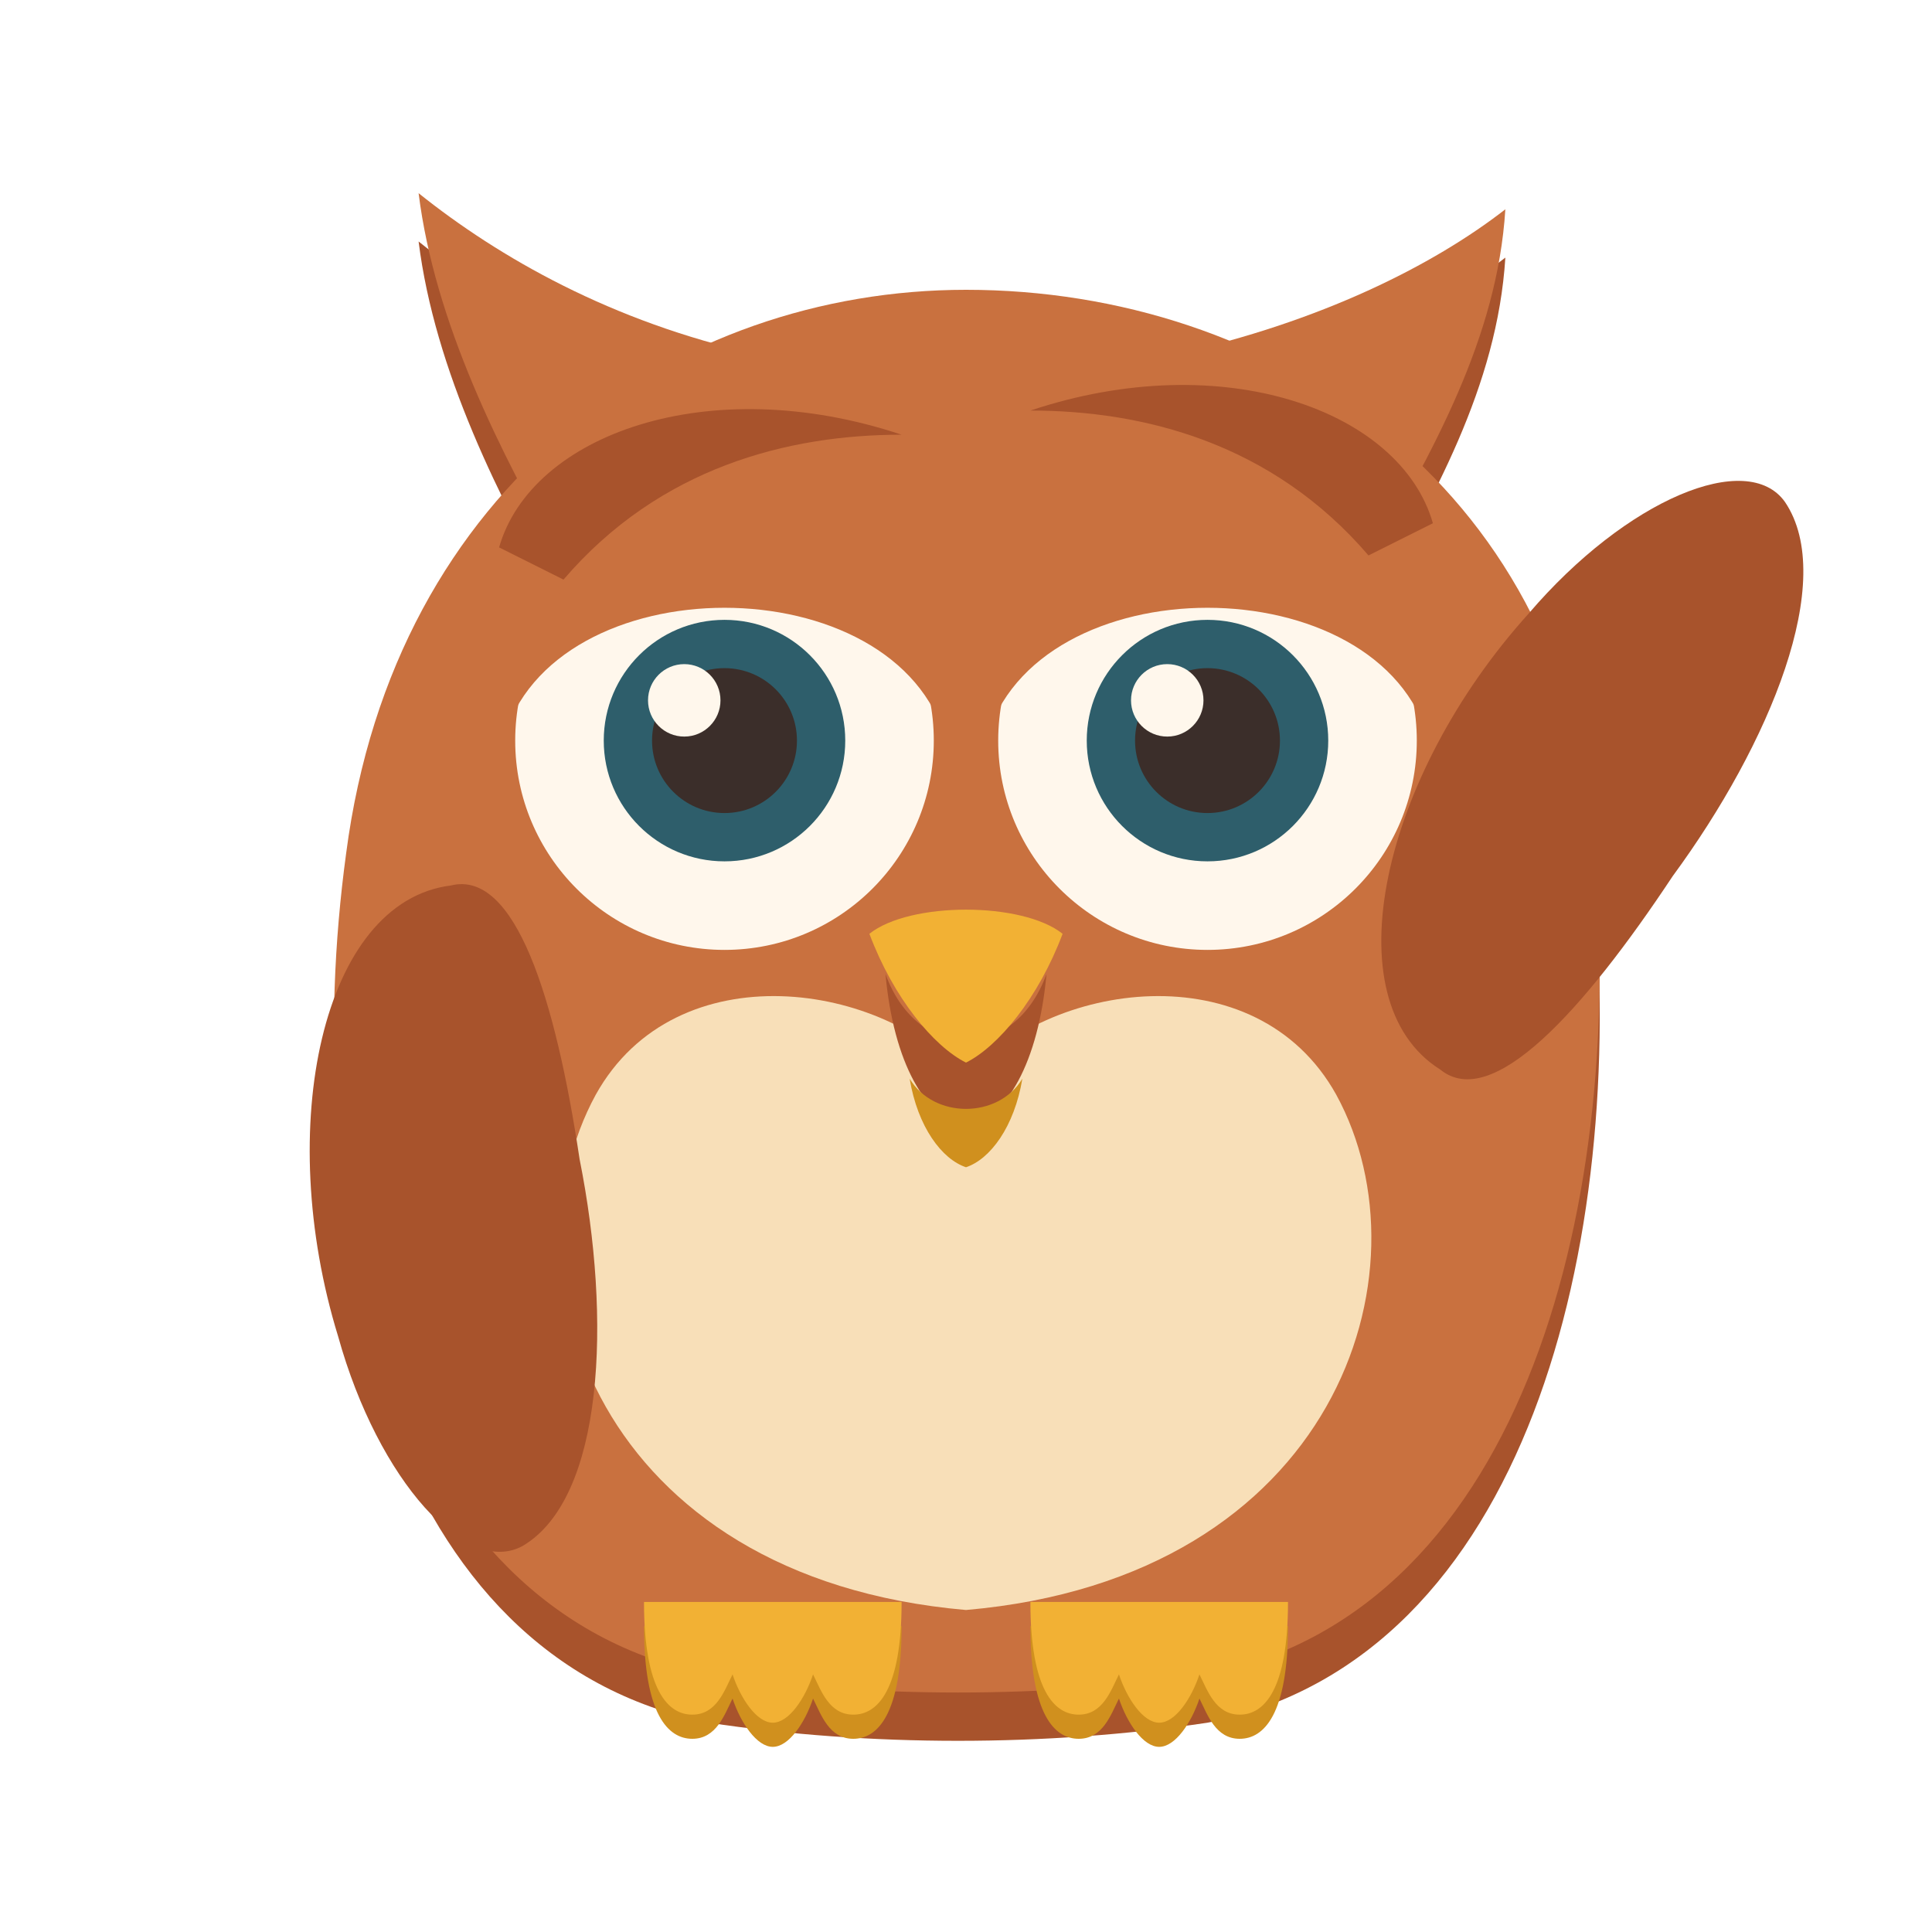
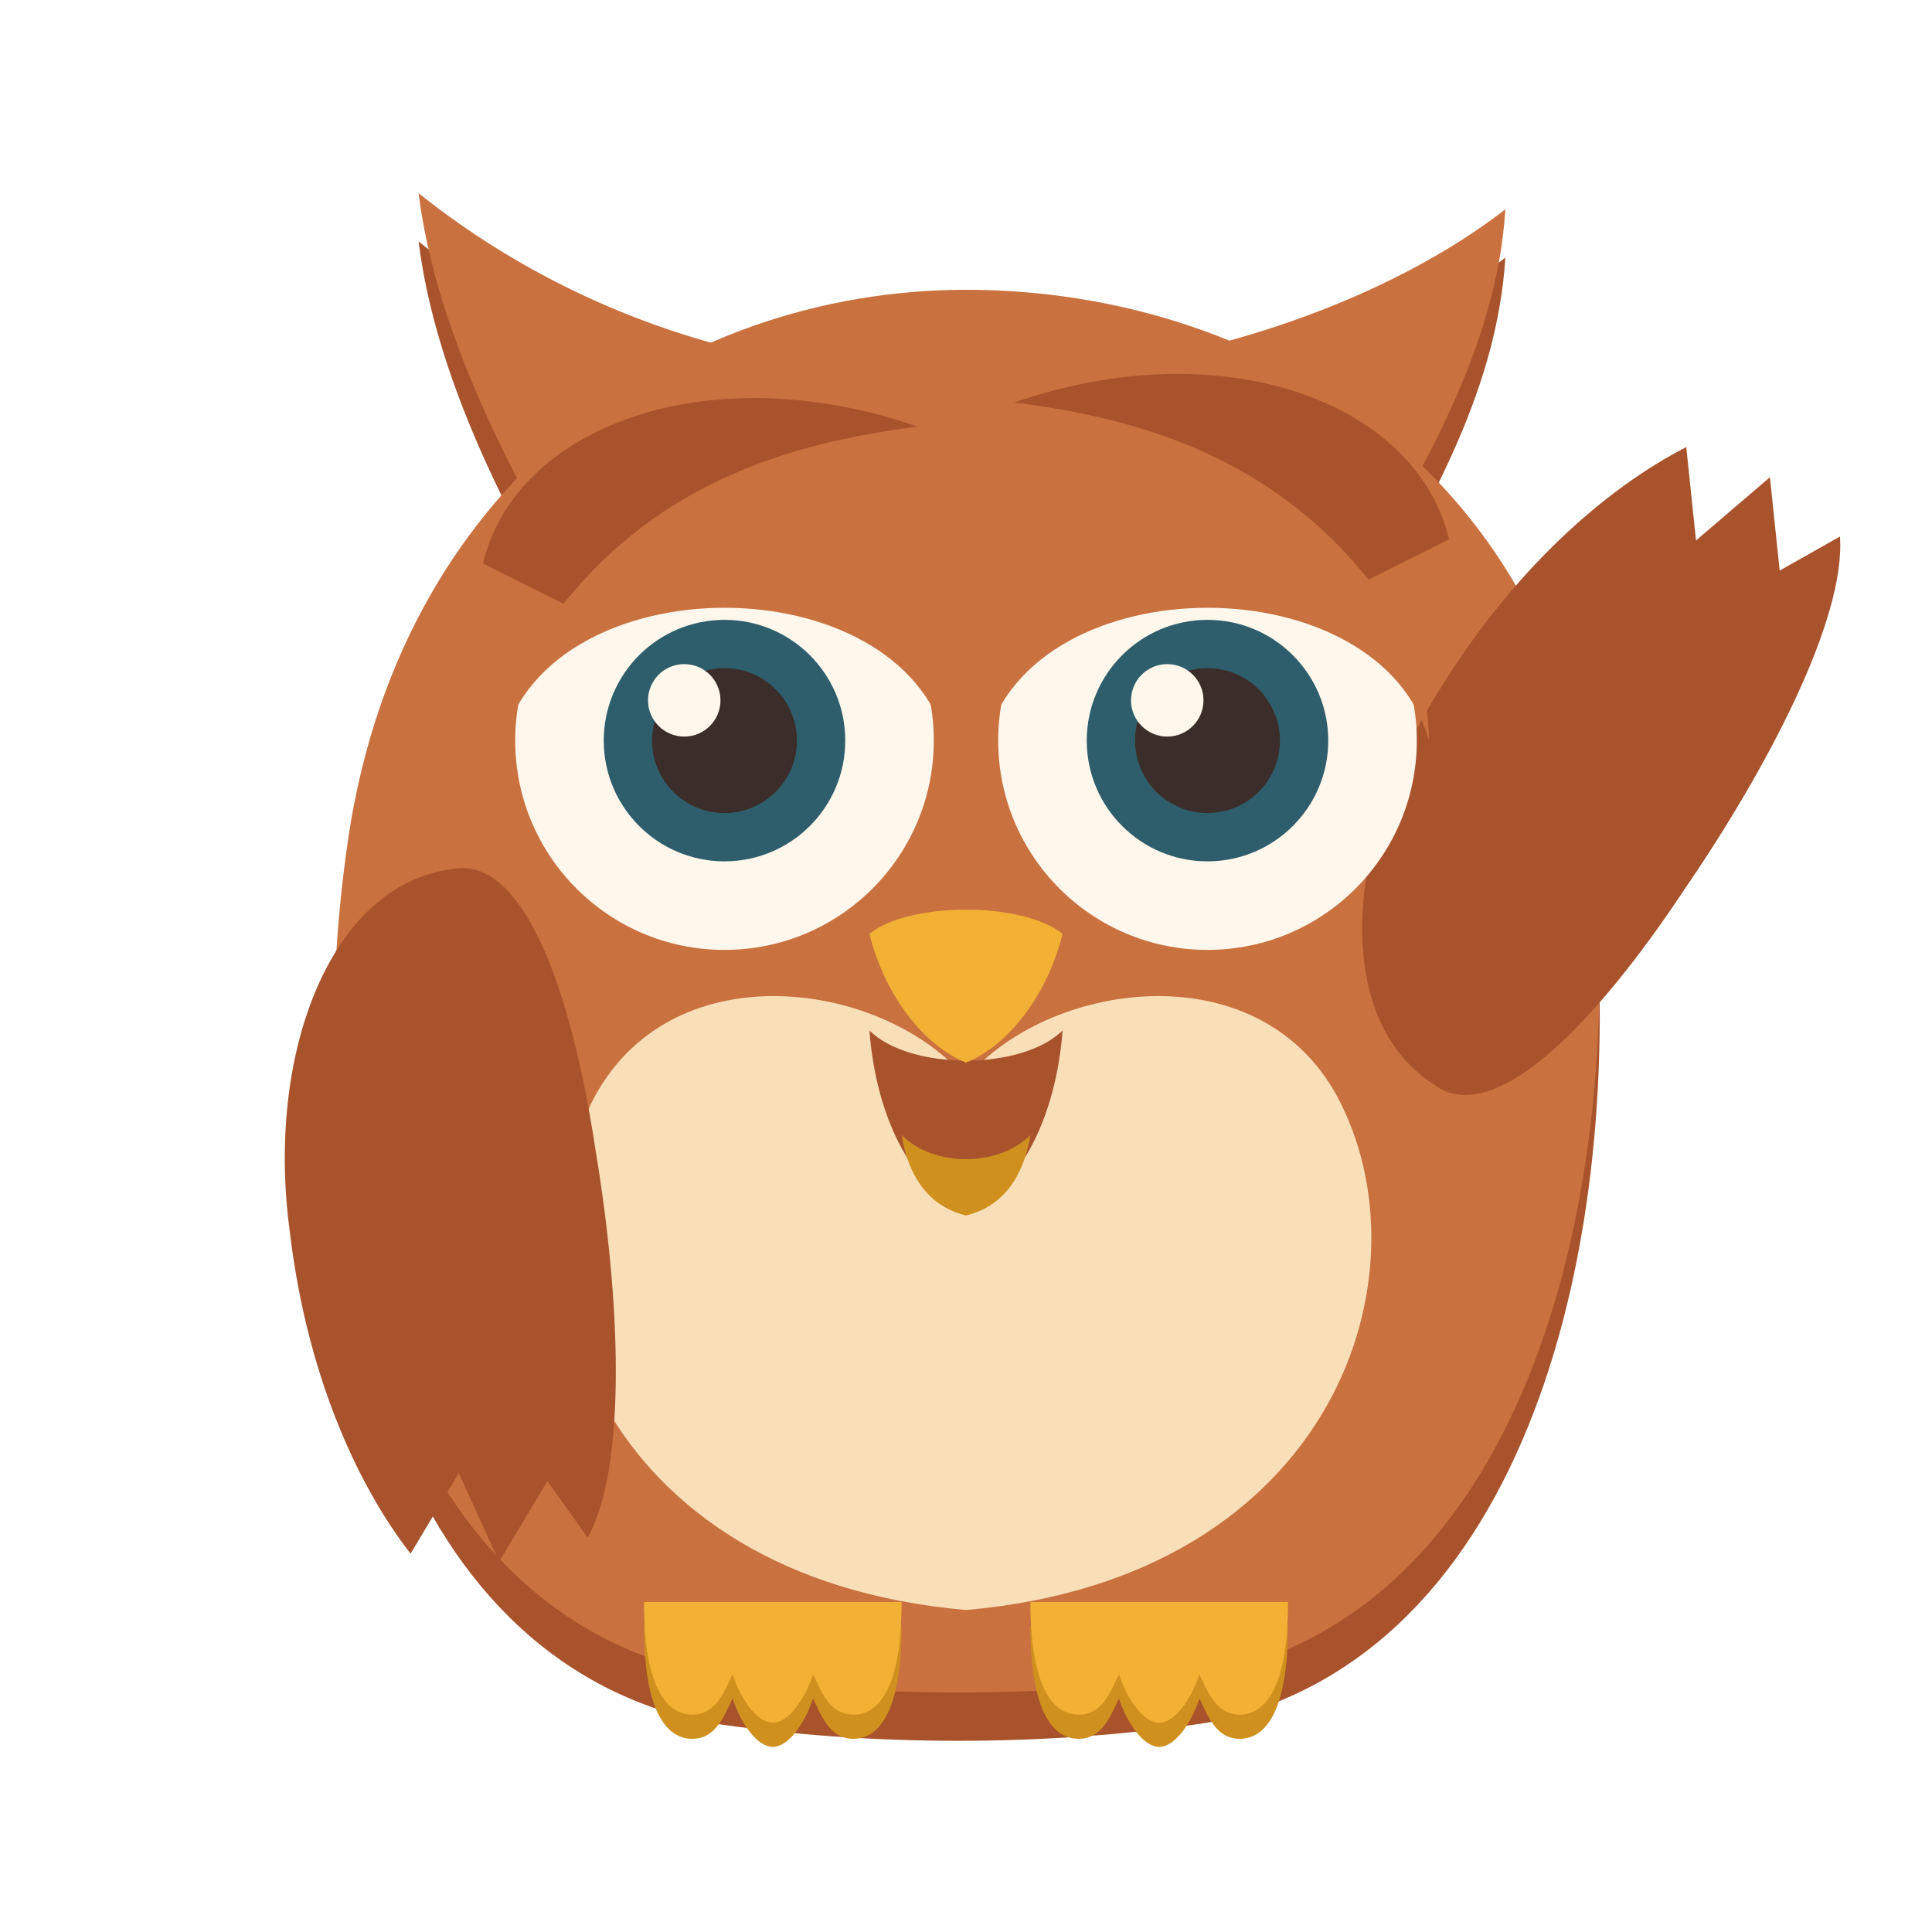
<svg xmlns="http://www.w3.org/2000/svg" viewBox="0 0 240 240" role="img" aria-label="Ollie the owl, encouraging">
  <g id="shadow">
    <path d="M120 42C158 42 194 66 198 110C202 154 190 206 150 214C130 217 108 217 88 214C48 206 37 156 43 112C49 66 84 42 120 42Z" fill="#A8532C" />
    <path d="M52 30C62 38 76 46 94 50C86 56 76 64 70 76C62 62 54 46 52 30Z" fill="#A8532C" />
    <path d="M187 32C178 39 164 46 146 50C154 56 164 64 170 76C178 62 186 48 187 32Z" fill="#A8532C" />
  </g>
  <g id="body">
    <path d="M120 36C158 36 194 60 198 104C202 148 190 200 150 208C130 211 108 211 88 208C48 200 37 150 43 106C49 60 84 36 120 36Z" fill="#C9713F" />
  </g>
  <g id="belly">
    <path d="M120 134C110 122 84 118 74 136C62 158 74 196 120 200C166 196 178 158 166 136C156 118 130 122 120 134Z" fill="#F8DFB8" />
  </g>
  <g id="wing-left">
-     <path d="M56 110C40 112 34 140 42 166C47 184 58 196 65 192C75 186 76 164 72 144C69 124 64 108 56 110Z" fill="#A8532C" />
+     <path d="M56 108C41 110 33 131 36 153C38 170 44 184 51 193L57 183L62 194L68 184L73 191C78 182 77 161 74 143C71 123 65 106 56 108Z" fill="#A8532C" />
  </g>
  <g id="wing-right">
-     <path d="M184 110C200 112 206 140 198 166C193 184 182 196 175 192C165 186 164 164 168 144C171 124 176 108 184 110Z" fill="#A8532C" transform="rotate(-155 184 122)" />
+     <path d="M184 108C199 110 207 131 204 153C202 170 196 184 189 193L183 183L178 194L172 184L167 191C162 182 163 161 166 143C169 123 175 106 184 108Z" fill="#A8532C" transform="rotate(-155 184 122)" />
  </g>
  <g id="feet">
    <path d="M80 202C80 213 83 216 86 216C89 216 90 213 91 211C92 214 94 217 96 217C98 217 100 214 101 211C102 213 103 216 106 216C109 216 112 213 112 202Z" fill="#D0901E" />
    <path d="M128 202C128 213 131 216 134 216C137 216 138 213 139 211C140 214 142 217 144 217C146 217 148 214 149 211C150 213 151 216 154 216C157 216 160 213 160 202Z" fill="#D0901E" />
    <path d="M80 199C80 210 83 213 86 213C89 213 90 210 91 208C92 211 94 214 96 214C98 214 100 211 101 208C102 210 103 213 106 213C109 213 112 210 112 199Z" fill="#F2B134" />
    <path d="M128 199C128 210 131 213 134 213C137 213 138 210 139 208C140 211 142 214 144 214C146 214 148 211 149 208C150 210 151 213 154 213C157 213 160 210 160 199Z" fill="#F2B134" />
  </g>
  <g id="face">
    <g id="ear-tufts">
      <path d="M52 24C62 32 76 40 94 44C86 50 76 58 70 70C62 56 54 40 52 24Z" fill="#C9713F" />
      <path d="M187 26C178 33 164 40 146 44C154 50 164 58 170 70C178 56 186 42 187 26Z" fill="#C9713F" />
    </g>
    <g id="eyes">
      <g id="eye-left">
        <circle cx="90" cy="92" r="26" fill="#FFF7EC" />
        <circle cx="90" cy="92" r="15" fill="#2E5E6B" />
        <circle cx="90" cy="92" r="9" fill="#3B2E2A" />
        <circle cx="85" cy="87" r="4.5" fill="#FFF7EC" />
        <path d="M62.5 92A27.5 27.5 0 0 1 117.5 92C111.5 70 68.5 70 62.5 92Z" fill="#C9713F" />
      </g>
      <g id="eye-right">
        <circle cx="150" cy="92" r="26" fill="#FFF7EC" />
        <circle cx="150" cy="92" r="15" fill="#2E5E6B" />
        <circle cx="150" cy="92" r="9" fill="#3B2E2A" />
        <circle cx="145" cy="87" r="4.5" fill="#FFF7EC" />
        <path d="M122.5 92A27.5 27.5 0 0 1 177.5 92C171.5 70 128.5 70 122.5 92Z" fill="#C9713F" />
      </g>
    </g>
    <g id="brows">
-       <path d="M62 68C66 54 88 46 112 54C98 54 82 58 70 72Z" fill="#A8532C" />
-       <path d="M178 65C174 51 152 43 128 51C142 51 158 55 170 69Z" fill="#A8532C" />
+       <path d="M60 70C64 53 88 44 114 53C98 55 82 60 70 75Z" fill="#A8532C" />
+       <path d="M180 67C176 50 152 41 126 50C142 52 158 57 170 72Z" fill="#A8532C" />
    </g>
    <g id="beak">
-       <path d="M110 121C114 132 126 132 130 121C129 132 125 139 120 140C115 139 111 132 110 121Z" fill="#A8532C" />
-       <path d="M113 134C116 139 124 139 127 134C126 140 123 144 120 145C117 144 114 140 113 134Z" fill="#D0901E" />
-       <path d="M108 116C113 112 127 112 132 116C129 124 124 130 120 132C116 130 111 124 108 116Z" fill="#F2B134" />
+       <path d="M108 128C113 133 127 133 132 128C131 141 125 149 120 150C115 149 109 141 108 128Z" fill="#A8532C" />
+       <path d="M112 141C116 145 124 145 128 141C127 147 124 150 120 151C116 150 113 147 112 141Z" fill="#D0901E" />
+       <path d="M108 116C113 112 127 112 132 116C130 124 125 130 120 132C115 130 110 124 108 116Z" fill="#F2B134" />
    </g>
  </g>
  <g id="prop" />
</svg>
